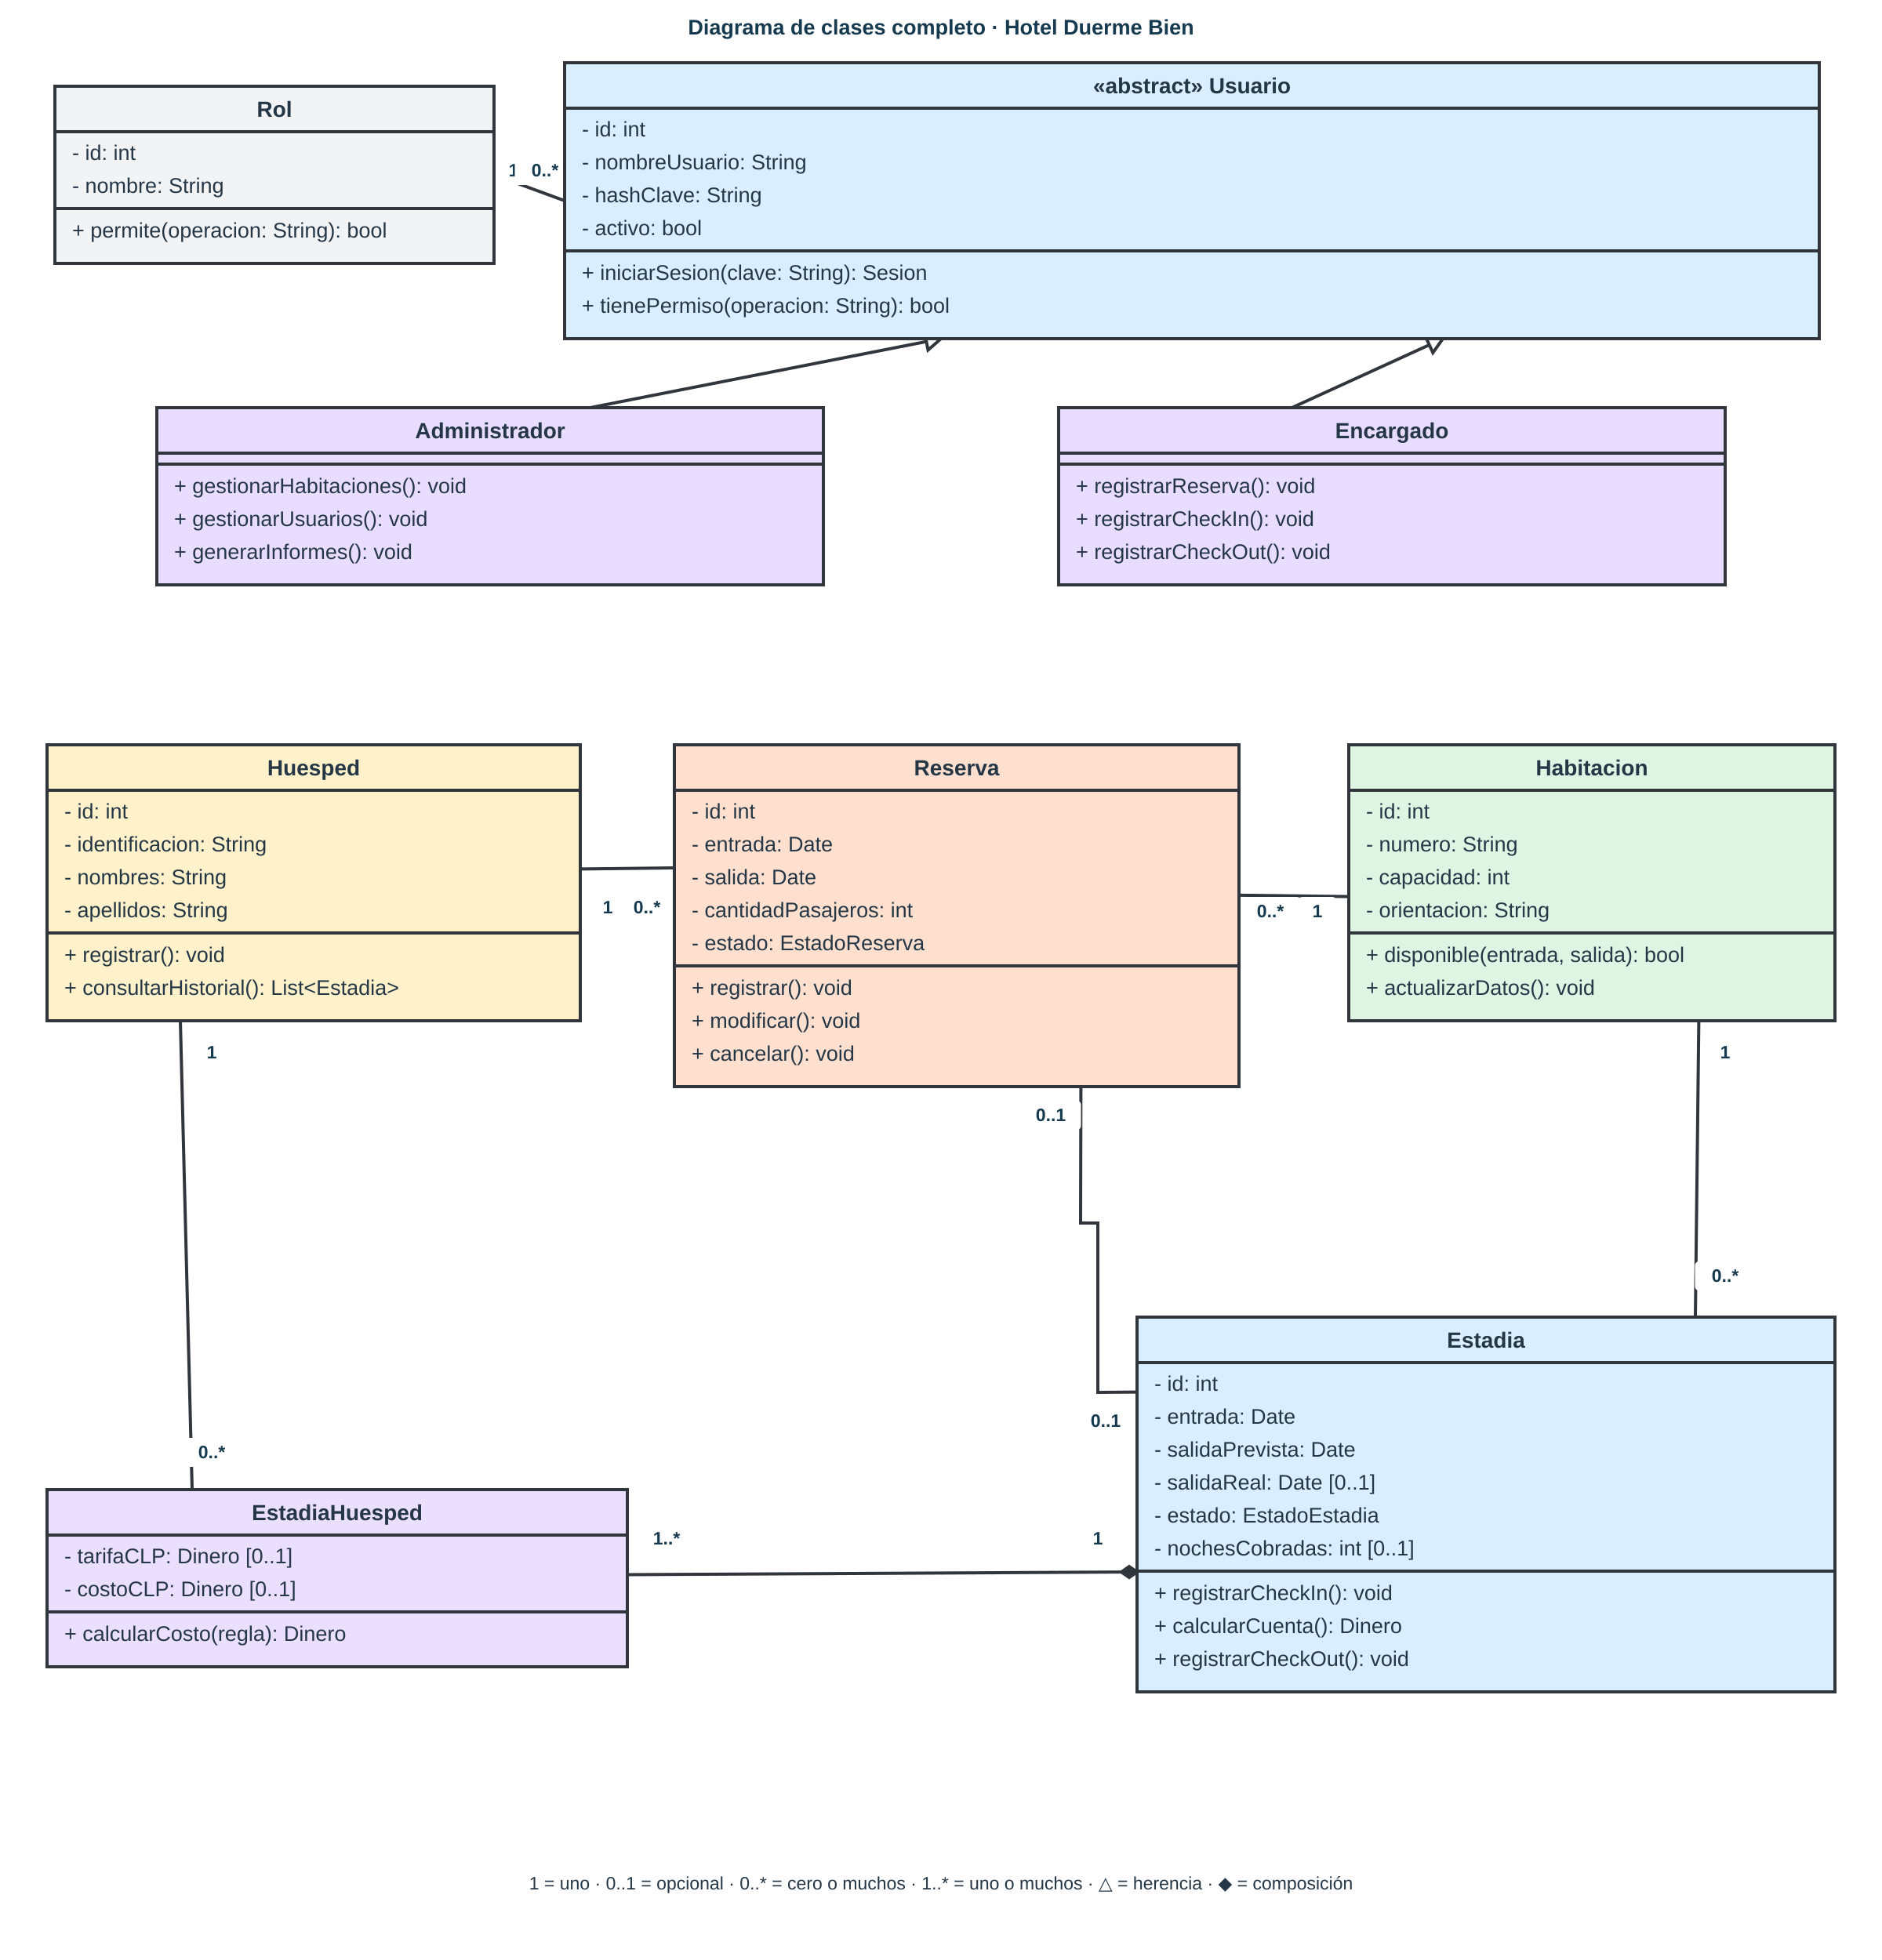
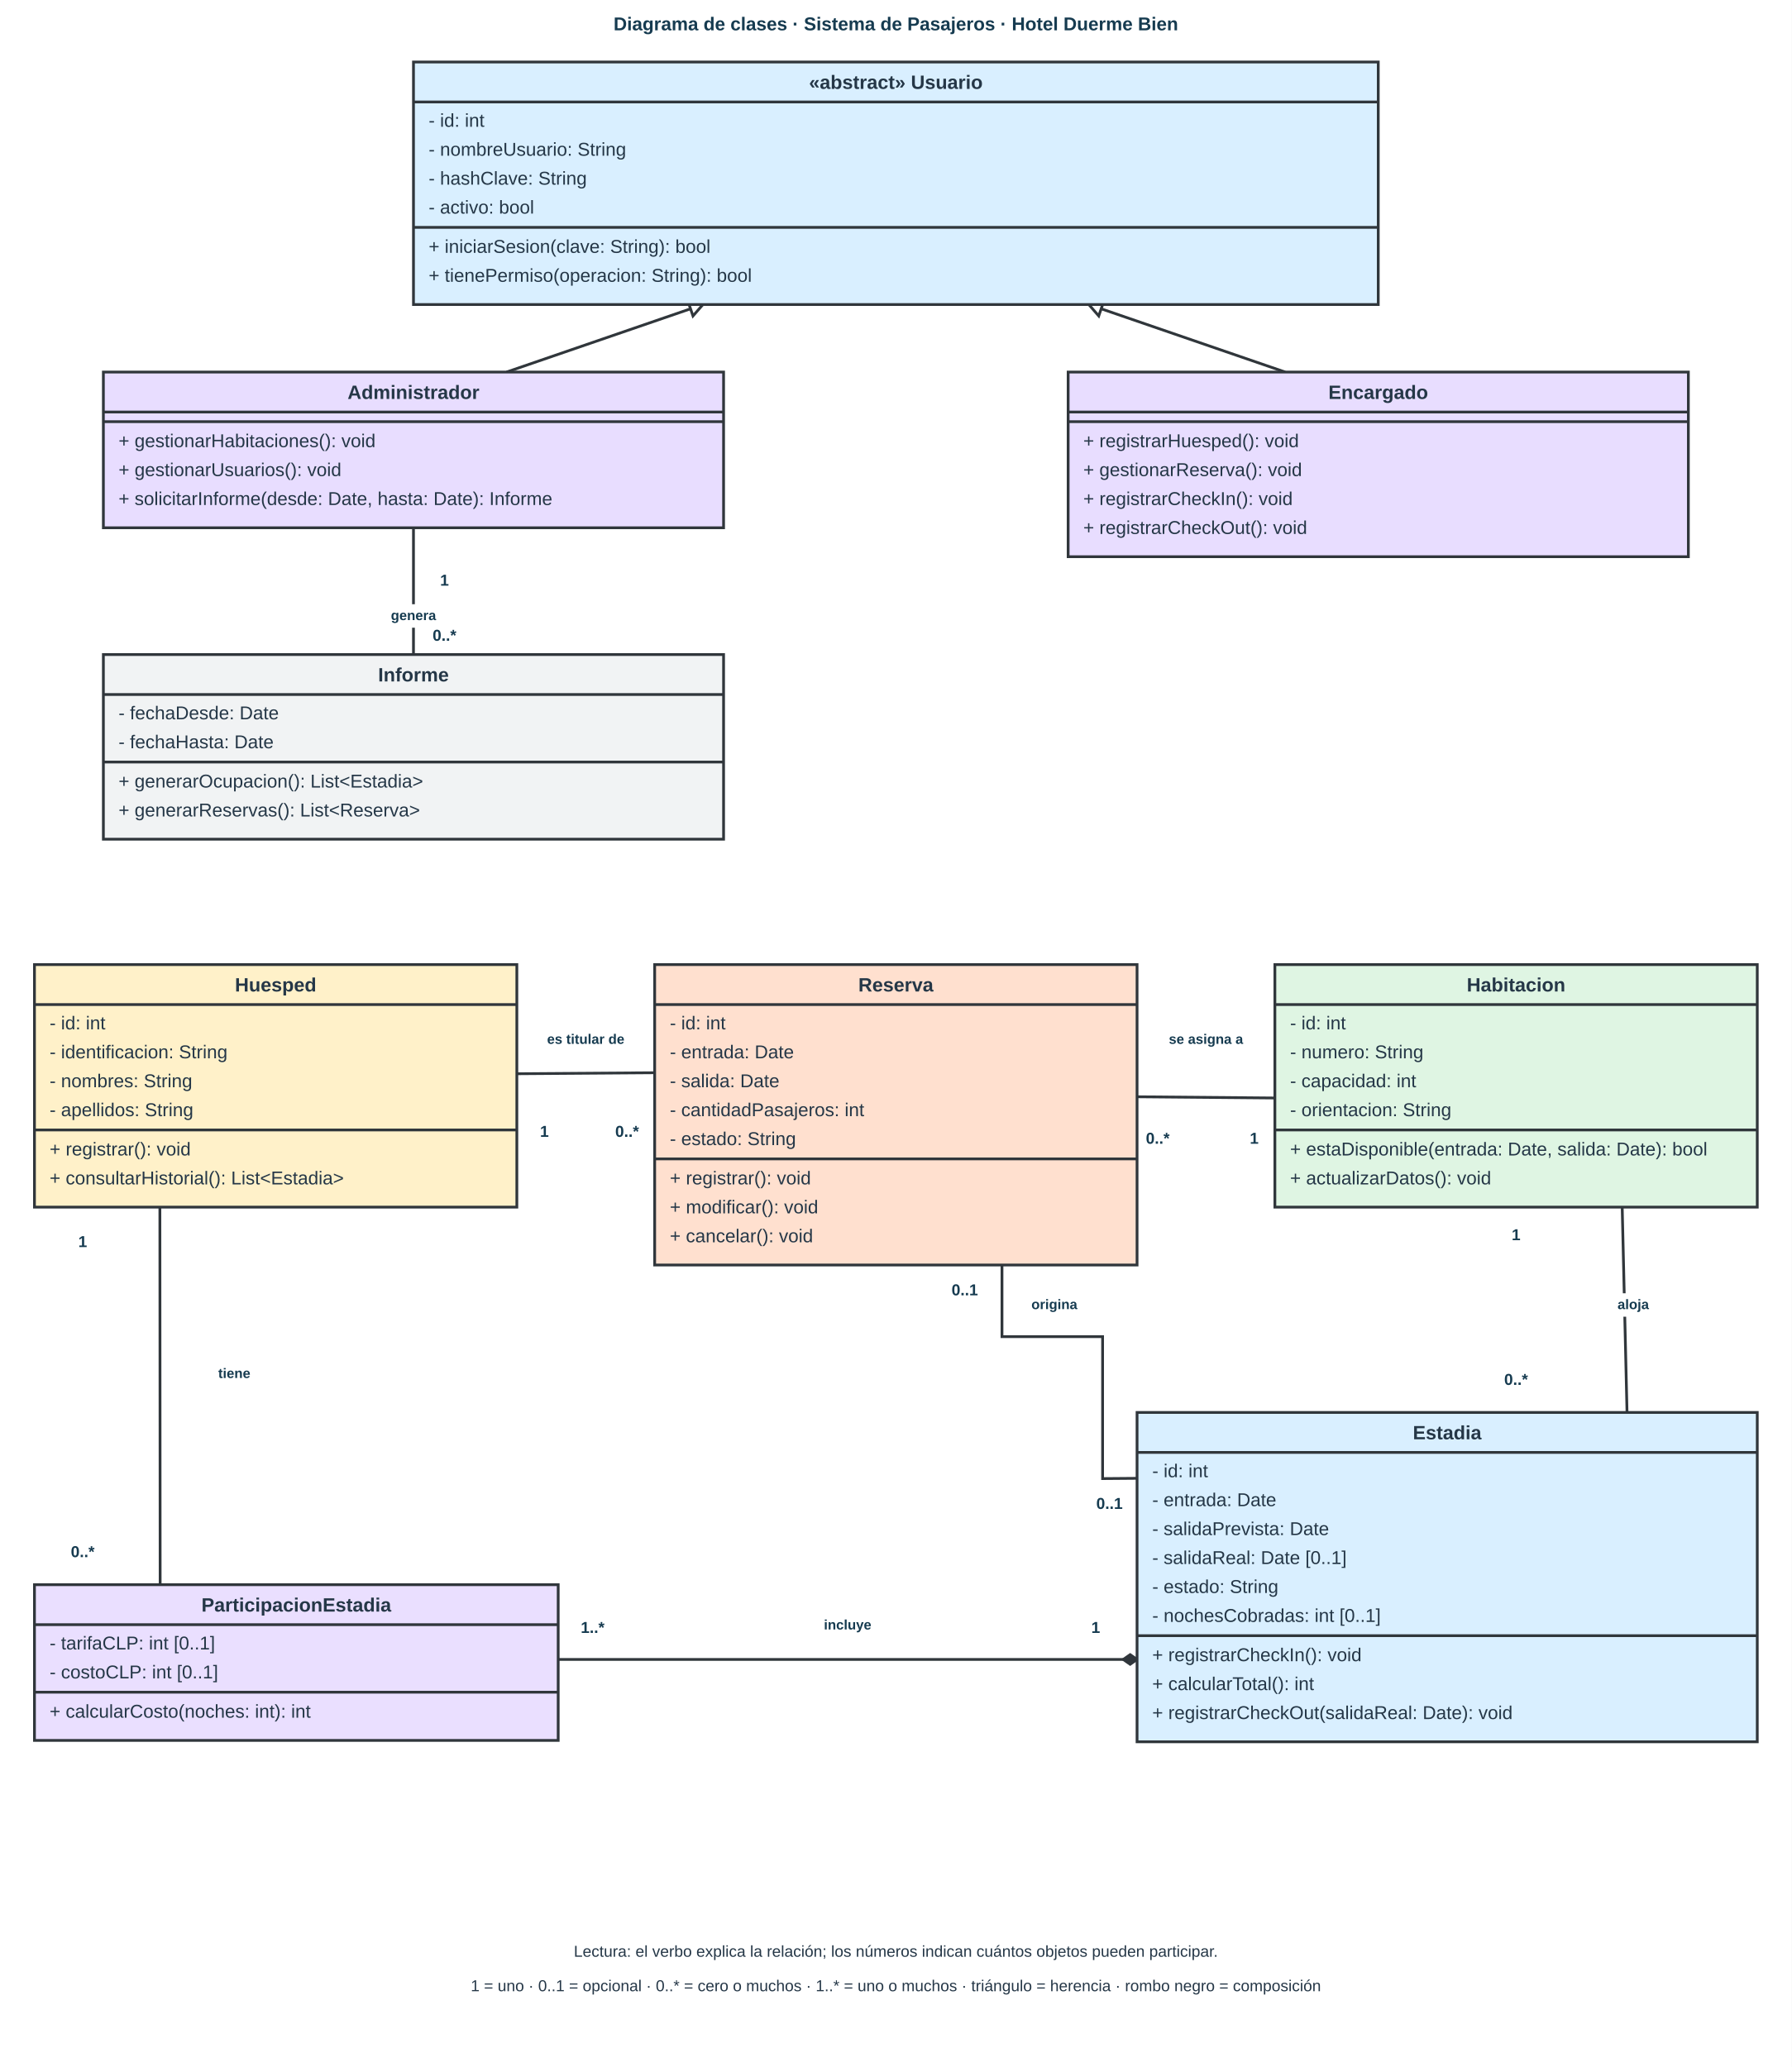
- <svg xmlns="http://www.w3.org/2000/svg" width="2400" height="2500" viewBox="0 0 2400 2500">
+ <svg xmlns="http://www.w3.org/2000/svg" width="2600" height="3000" viewBox="0 0 2600 3000">
  <rect width="100%" height="100%" fill="white" />
  <g font-family="Arial,sans-serif">
-     <text x="1200.0" y="44" font-size="27" text-anchor="middle" fill="#163b50" font-weight="bold">Diagrama de clases completo · Hotel Duerme Bien</text>
-     <path d="M630,223.0 L720,256.0" fill="none" stroke="#30363b" stroke-width="4" />
-     <rect x="631.0" y="199" width="48" height="37" rx="5" fill="#ffffff" stroke="none" />
-     <text x="655" y="225" font-size="23" text-anchor="middle" fill="#163b50" font-weight="bold">1</text>
-     <rect x="656.48" y="199" width="77.04" height="37" rx="5" fill="#ffffff" stroke="none" />
-     <text x="695" y="225" font-size="23" text-anchor="middle" fill="#163b50" font-weight="bold">0..*</text>
-     <path d="M752.5,520 L1200.0,432" fill="none" stroke="#30363b" stroke-width="4" />
-     <path d="M1200.0,432 L1183.48,446.459 L1179.235,424.873 Z" fill="#ffffff" stroke="#30363b" stroke-width="4" />
-     <path d="M1647.5,520 L1840.0,432" fill="none" stroke="#30363b" stroke-width="4" />
-     <path d="M1840.0,432 L1827.293,449.904 L1818.147,429.895 Z" fill="#ffffff" stroke="#30363b" stroke-width="4" />
-     <path d="M740,1108.4 L860,1106.96" fill="none" stroke="#30363b" stroke-width="4" />
-     <rect x="751.0" y="1139" width="48" height="37" rx="5" fill="#ffffff" stroke="none" />
-     <text x="775" y="1165" font-size="23" text-anchor="middle" fill="#163b50" font-weight="bold">1</text>
-     <rect x="786.48" y="1139" width="77.04" height="37" rx="5" fill="#ffffff" stroke="none" />
-     <text x="825" y="1165" font-size="23" text-anchor="middle" fill="#163b50" font-weight="bold">0..*</text>
-     <path d="M1580,1141.84 L1720,1143.6" fill="none" stroke="#30363b" stroke-width="4" />
-     <rect x="1581.48" y="1144" width="77.04" height="37" rx="5" fill="#ffffff" stroke="none" />
-     <text x="1620" y="1170" font-size="23" text-anchor="middle" fill="#163b50" font-weight="bold">0..*</text>
-     <rect x="1656.0" y="1144" width="48" height="37" rx="5" fill="#ffffff" stroke="none" />
-     <text x="1680" y="1170" font-size="23" text-anchor="middle" fill="#163b50" font-weight="bold">1</text>
-     <path d="M2166.4,1302 L2162.0,1680" fill="none" stroke="#30363b" stroke-width="4" />
-     <rect x="2176.0" y="1324" width="48" height="37" rx="5" fill="#ffffff" stroke="none" />
-     <text x="2200" y="1350" font-size="23" text-anchor="middle" fill="#163b50" font-weight="bold">1</text>
-     <rect x="2161.48" y="1609" width="77.04" height="37" rx="5" fill="#ffffff" stroke="none" />
-     <text x="2200" y="1635" font-size="23" text-anchor="middle" fill="#163b50" font-weight="bold">0..*</text>
-     <path d="M1378.4,1386 L1378,1560 L1400,1560 L1400,1776 L1450,1775.6" fill="none" stroke="#30363b" stroke-width="4" />
-     <rect x="1301.48" y="1404" width="77.04" height="37" rx="5" fill="#ffffff" stroke="none" />
-     <text x="1340" y="1430" font-size="23" text-anchor="middle" fill="#163b50" font-weight="bold">0..1</text>
-     <rect x="1371.48" y="1794" width="77.04" height="37" rx="5" fill="#ffffff" stroke="none" />
-     <text x="1410" y="1820" font-size="23" text-anchor="middle" fill="#163b50" font-weight="bold">0..1</text>
-     <path d="M230.0,1302 L245.0,1900" fill="none" stroke="#30363b" stroke-width="4" />
-     <rect x="246.0" y="1324" width="48" height="37" rx="5" fill="#ffffff" stroke="none" />
-     <text x="270" y="1350" font-size="23" text-anchor="middle" fill="#163b50" font-weight="bold">1</text>
-     <rect x="231.48" y="1834" width="77.04" height="37" rx="5" fill="#ffffff" stroke="none" />
-     <text x="270" y="1860" font-size="23" text-anchor="middle" fill="#163b50" font-weight="bold">0..*</text>
-     <path d="M1450,2005.04 L800,2008.48" fill="none" stroke="#30363b" stroke-width="4" />
-     <path d="M1450,2005.04 L1440.037,2012.093 L1430,2005.146 L1439.963,1998.093 Z" fill="#30363b" stroke="#30363b" stroke-width="4" />
-     <rect x="1376.0" y="1944" width="48" height="37" rx="5" fill="#ffffff" stroke="none" />
-     <text x="1400" y="1970" font-size="23" text-anchor="middle" fill="#163b50" font-weight="bold">1</text>
-     <rect x="811.48" y="1944" width="77.04" height="37" rx="5" fill="#ffffff" stroke="none" />
-     <text x="850" y="1970" font-size="23" text-anchor="middle" fill="#163b50" font-weight="bold">1..*</text>
-     <path d="M70,110 L630,110 L630,336 L70,336 Z" fill="#f1f3f4" stroke="#30363b" stroke-width="4" />
-     <path d="M70,168 L630,168" fill="none" stroke="#30363b" stroke-width="4" />
-     <text x="350.0" y="149" font-size="28" text-anchor="middle" fill="#253747" font-weight="bold">Rol</text>
-     <text x="92" y="204" font-size="27" text-anchor="start" fill="#253747" font-weight="normal">- id: int</text>
-     <text x="92" y="246" font-size="27" text-anchor="start" fill="#253747" font-weight="normal">- nombre: String</text>
-     <path d="M70,266 L630,266" fill="none" stroke="#30363b" stroke-width="4" />
-     <text x="92" y="303" font-size="27" text-anchor="start" fill="#253747" font-weight="normal">+ permite(operacion: String): bool</text>
-     <path d="M720,80 L2320,80 L2320,432 L720,432 Z" fill="#d9efff" stroke="#30363b" stroke-width="4" />
-     <path d="M720,138 L2320,138" fill="none" stroke="#30363b" stroke-width="4" />
-     <text x="1520.0" y="119" font-size="28" text-anchor="middle" fill="#253747" font-weight="bold">«abstract» Usuario</text>
-     <text x="742" y="174" font-size="27" text-anchor="start" fill="#253747" font-weight="normal">- id: int</text>
-     <text x="742" y="216" font-size="27" text-anchor="start" fill="#253747" font-weight="normal">- nombreUsuario: String</text>
-     <text x="742" y="258" font-size="27" text-anchor="start" fill="#253747" font-weight="normal">- hashClave: String</text>
-     <text x="742" y="300" font-size="27" text-anchor="start" fill="#253747" font-weight="normal">- activo: bool</text>
-     <path d="M720,320 L2320,320" fill="none" stroke="#30363b" stroke-width="4" />
-     <text x="742" y="357" font-size="27" text-anchor="start" fill="#253747" font-weight="normal">+ iniciarSesion(clave: String): Sesion</text>
-     <text x="742" y="399" font-size="27" text-anchor="start" fill="#253747" font-weight="normal">+ tienePermiso(operacion: String): bool</text>
-     <path d="M200,520 L1050,520 L1050,746 L200,746 Z" fill="#e8ddff" stroke="#30363b" stroke-width="4" />
-     <path d="M200,578 L1050,578" fill="none" stroke="#30363b" stroke-width="4" />
-     <text x="625.0" y="559" font-size="28" text-anchor="middle" fill="#253747" font-weight="bold">Administrador</text>
-     <path d="M200,592 L1050,592" fill="none" stroke="#30363b" stroke-width="4" />
-     <text x="222" y="629" font-size="27" text-anchor="start" fill="#253747" font-weight="normal">+ gestionarHabitaciones(): void</text>
-     <text x="222" y="671" font-size="27" text-anchor="start" fill="#253747" font-weight="normal">+ gestionarUsuarios(): void</text>
-     <text x="222" y="713" font-size="27" text-anchor="start" fill="#253747" font-weight="normal">+ generarInformes(): void</text>
-     <path d="M1350,520 L2200,520 L2200,746 L1350,746 Z" fill="#e8ddff" stroke="#30363b" stroke-width="4" />
-     <path d="M1350,578 L2200,578" fill="none" stroke="#30363b" stroke-width="4" />
-     <text x="1775.0" y="559" font-size="28" text-anchor="middle" fill="#253747" font-weight="bold">Encargado</text>
-     <path d="M1350,592 L2200,592" fill="none" stroke="#30363b" stroke-width="4" />
-     <text x="1372" y="629" font-size="27" text-anchor="start" fill="#253747" font-weight="normal">+ registrarReserva(): void</text>
-     <text x="1372" y="671" font-size="27" text-anchor="start" fill="#253747" font-weight="normal">+ registrarCheckIn(): void</text>
-     <text x="1372" y="713" font-size="27" text-anchor="start" fill="#253747" font-weight="normal">+ registrarCheckOut(): void</text>
-     <path d="M60,950 L740,950 L740,1302 L60,1302 Z" fill="#fff1c9" stroke="#30363b" stroke-width="4" />
-     <path d="M60,1008 L740,1008" fill="none" stroke="#30363b" stroke-width="4" />
-     <text x="400.0" y="989" font-size="28" text-anchor="middle" fill="#253747" font-weight="bold">Huesped</text>
-     <text x="82" y="1044" font-size="27" text-anchor="start" fill="#253747" font-weight="normal">- id: int</text>
-     <text x="82" y="1086" font-size="27" text-anchor="start" fill="#253747" font-weight="normal">- identificacion: String</text>
-     <text x="82" y="1128" font-size="27" text-anchor="start" fill="#253747" font-weight="normal">- nombres: String</text>
-     <text x="82" y="1170" font-size="27" text-anchor="start" fill="#253747" font-weight="normal">- apellidos: String</text>
-     <path d="M60,1190 L740,1190" fill="none" stroke="#30363b" stroke-width="4" />
-     <text x="82" y="1227" font-size="27" text-anchor="start" fill="#253747" font-weight="normal">+ registrar(): void</text>
-     <text x="82" y="1269" font-size="27" text-anchor="start" fill="#253747" font-weight="normal">+ consultarHistorial(): List&lt;Estadia&gt;</text>
-     <path d="M860,950 L1580,950 L1580,1386 L860,1386 Z" fill="#ffe0cf" stroke="#30363b" stroke-width="4" />
-     <path d="M860,1008 L1580,1008" fill="none" stroke="#30363b" stroke-width="4" />
-     <text x="1220.0" y="989" font-size="28" text-anchor="middle" fill="#253747" font-weight="bold">Reserva</text>
-     <text x="882" y="1044" font-size="27" text-anchor="start" fill="#253747" font-weight="normal">- id: int</text>
-     <text x="882" y="1086" font-size="27" text-anchor="start" fill="#253747" font-weight="normal">- entrada: Date</text>
-     <text x="882" y="1128" font-size="27" text-anchor="start" fill="#253747" font-weight="normal">- salida: Date</text>
-     <text x="882" y="1170" font-size="27" text-anchor="start" fill="#253747" font-weight="normal">- cantidadPasajeros: int</text>
-     <text x="882" y="1212" font-size="27" text-anchor="start" fill="#253747" font-weight="normal">- estado: EstadoReserva</text>
-     <path d="M860,1232 L1580,1232" fill="none" stroke="#30363b" stroke-width="4" />
-     <text x="882" y="1269" font-size="27" text-anchor="start" fill="#253747" font-weight="normal">+ registrar(): void</text>
-     <text x="882" y="1311" font-size="27" text-anchor="start" fill="#253747" font-weight="normal">+ modificar(): void</text>
-     <text x="882" y="1353" font-size="27" text-anchor="start" fill="#253747" font-weight="normal">+ cancelar(): void</text>
-     <path d="M1720,950 L2340,950 L2340,1302 L1720,1302 Z" fill="#dff5e3" stroke="#30363b" stroke-width="4" />
-     <path d="M1720,1008 L2340,1008" fill="none" stroke="#30363b" stroke-width="4" />
-     <text x="2030.0" y="989" font-size="28" text-anchor="middle" fill="#253747" font-weight="bold">Habitacion</text>
-     <text x="1742" y="1044" font-size="27" text-anchor="start" fill="#253747" font-weight="normal">- id: int</text>
-     <text x="1742" y="1086" font-size="27" text-anchor="start" fill="#253747" font-weight="normal">- numero: String</text>
-     <text x="1742" y="1128" font-size="27" text-anchor="start" fill="#253747" font-weight="normal">- capacidad: int</text>
-     <text x="1742" y="1170" font-size="27" text-anchor="start" fill="#253747" font-weight="normal">- orientacion: String</text>
-     <path d="M1720,1190 L2340,1190" fill="none" stroke="#30363b" stroke-width="4" />
-     <text x="1742" y="1227" font-size="27" text-anchor="start" fill="#253747" font-weight="normal">+ disponible(entrada, salida): bool</text>
-     <text x="1742" y="1269" font-size="27" text-anchor="start" fill="#253747" font-weight="normal">+ actualizarDatos(): void</text>
-     <path d="M60,1900 L800,1900 L800,2126 L60,2126 Z" fill="#eadfff" stroke="#30363b" stroke-width="4" />
-     <path d="M60,1958 L800,1958" fill="none" stroke="#30363b" stroke-width="4" />
-     <text x="430.0" y="1939" font-size="28" text-anchor="middle" fill="#253747" font-weight="bold">EstadiaHuesped</text>
-     <text x="82" y="1994" font-size="27" text-anchor="start" fill="#253747" font-weight="normal">- tarifaCLP: Dinero [0..1]</text>
-     <text x="82" y="2036" font-size="27" text-anchor="start" fill="#253747" font-weight="normal">- costoCLP: Dinero [0..1]</text>
-     <path d="M60,2056 L800,2056" fill="none" stroke="#30363b" stroke-width="4" />
-     <text x="82" y="2093" font-size="27" text-anchor="start" fill="#253747" font-weight="normal">+ calcularCosto(regla): Dinero</text>
-     <path d="M1450,1680 L2340,1680 L2340,2158 L1450,2158 Z" fill="#d9efff" stroke="#30363b" stroke-width="4" />
-     <path d="M1450,1738 L2340,1738" fill="none" stroke="#30363b" stroke-width="4" />
-     <text x="1895.0" y="1719" font-size="28" text-anchor="middle" fill="#253747" font-weight="bold">Estadia</text>
-     <text x="1472" y="1774" font-size="27" text-anchor="start" fill="#253747" font-weight="normal">- id: int</text>
-     <text x="1472" y="1816" font-size="27" text-anchor="start" fill="#253747" font-weight="normal">- entrada: Date</text>
-     <text x="1472" y="1858" font-size="27" text-anchor="start" fill="#253747" font-weight="normal">- salidaPrevista: Date</text>
-     <text x="1472" y="1900" font-size="27" text-anchor="start" fill="#253747" font-weight="normal">- salidaReal: Date [0..1]</text>
-     <text x="1472" y="1942" font-size="27" text-anchor="start" fill="#253747" font-weight="normal">- estado: EstadoEstadia</text>
-     <text x="1472" y="1984" font-size="27" text-anchor="start" fill="#253747" font-weight="normal">- nochesCobradas: int [0..1]</text>
-     <path d="M1450,2004 L2340,2004" fill="none" stroke="#30363b" stroke-width="4" />
-     <text x="1472" y="2041" font-size="27" text-anchor="start" fill="#253747" font-weight="normal">+ registrarCheckIn(): void</text>
-     <text x="1472" y="2083" font-size="27" text-anchor="start" fill="#253747" font-weight="normal">+ calcularCuenta(): Dinero</text>
-     <text x="1472" y="2125" font-size="27" text-anchor="start" fill="#253747" font-weight="normal">+ registrarCheckOut(): void</text>
-     <text x="1200" y="2410" font-size="23" text-anchor="middle" fill="#253747" font-weight="normal">1 = uno   ·   0..1 = opcional   ·   0..* = cero o muchos   ·   1..* = uno o muchos   ·   △ = herencia   ·   ◆ = composición</text>
+     <text x="1300.0" y="44" font-size="27" text-anchor="middle" fill="#163b50" font-weight="bold">Diagrama de clases · Sistema de Pasajeros · Hotel Duerme Bien</text>
+     <path d="M735.0,540 L1020.0,442" fill="none" stroke="#30363b" stroke-width="4" />
+     <path d="M1020.0,442 L1005.609,458.58 L998.456,437.776 Z" fill="#ffffff" stroke="#30363b" stroke-width="4" />
+     <path d="M1865.0,540 L1580.0,442" fill="none" stroke="#30363b" stroke-width="4" />
+     <path d="M1580.0,442 L1601.544,437.776 L1594.391,458.58 Z" fill="#ffffff" stroke="#30363b" stroke-width="4" />
+     <path d="M600.0,766 L600.0,950" fill="none" stroke="#30363b" stroke-width="4" />
+     <rect x="552.8" y="877" width="94.4" height="34" rx="5" fill="#ffffff" stroke="none" />
+     <text x="600" y="900" font-size="20" text-anchor="middle" fill="#163b50" font-weight="bold">genera</text>
+     <rect x="621.0" y="824" width="48" height="37" rx="5" fill="#ffffff" stroke="none" />
+     <text x="645" y="850" font-size="23" text-anchor="middle" fill="#163b50" font-weight="bold">1</text>
+     <rect x="606.48" y="904" width="77.04" height="37" rx="5" fill="#ffffff" stroke="none" />
+     <text x="645" y="930" font-size="23" text-anchor="middle" fill="#163b50" font-weight="bold">0..*</text>
+     <path d="M750,1558.4 L950,1556.96" fill="none" stroke="#30363b" stroke-width="4" />
+     <rect x="759.4" y="1492" width="181.2" height="34" rx="5" fill="#ffffff" stroke="none" />
+     <text x="850" y="1515" font-size="20" text-anchor="middle" fill="#163b50" font-weight="bold">es titular de</text>
+     <rect x="766.0" y="1624" width="48" height="37" rx="5" fill="#ffffff" stroke="none" />
+     <text x="790" y="1650" font-size="23" text-anchor="middle" fill="#163b50" font-weight="bold">1</text>
+     <rect x="871.48" y="1624" width="77.04" height="37" rx="5" fill="#ffffff" stroke="none" />
+     <text x="910" y="1650" font-size="23" text-anchor="middle" fill="#163b50" font-weight="bold">0..*</text>
+     <path d="M1650,1591.84 L1850,1593.6" fill="none" stroke="#30363b" stroke-width="4" />
+     <rect x="1671.8" y="1492" width="156.4" height="34" rx="5" fill="#ffffff" stroke="none" />
+     <text x="1750" y="1515" font-size="20" text-anchor="middle" fill="#163b50" font-weight="bold">se asigna a</text>
+     <rect x="1641.48" y="1634" width="77.04" height="37" rx="5" fill="#ffffff" stroke="none" />
+     <text x="1680" y="1660" font-size="23" text-anchor="middle" fill="#163b50" font-weight="bold">0..*</text>
+     <rect x="1796.0" y="1634" width="48" height="37" rx="5" fill="#ffffff" stroke="none" />
+     <text x="1820" y="1660" font-size="23" text-anchor="middle" fill="#163b50" font-weight="bold">1</text>
+     <path d="M2354.0,1752 L2361.0,2050" fill="none" stroke="#30363b" stroke-width="4" />
+     <rect x="2329.0" y="1877" width="82.0" height="34" rx="5" fill="#ffffff" stroke="none" />
+     <text x="2370" y="1900" font-size="20" text-anchor="middle" fill="#163b50" font-weight="bold">aloja</text>
+     <rect x="2176.0" y="1774" width="48" height="37" rx="5" fill="#ffffff" stroke="none" />
+     <text x="2200" y="1800" font-size="23" text-anchor="middle" fill="#163b50" font-weight="bold">1</text>
+     <rect x="2161.48" y="1984" width="77.04" height="37" rx="5" fill="#ffffff" stroke="none" />
+     <text x="2200" y="2010" font-size="23" text-anchor="middle" fill="#163b50" font-weight="bold">0..*</text>
+     <path d="M1454.0,1836 L1454,1940 L1600,1940 L1600,2146 L1650,2145.6" fill="none" stroke="#30363b" stroke-width="4" />
+     <rect x="1476.6" y="1877" width="106.8" height="34" rx="5" fill="#ffffff" stroke="none" />
+     <text x="1530" y="1900" font-size="20" text-anchor="middle" fill="#163b50" font-weight="bold">origina</text>
+     <rect x="1361.48" y="1854" width="77.04" height="37" rx="5" fill="#ffffff" stroke="none" />
+     <text x="1400" y="1880" font-size="23" text-anchor="middle" fill="#163b50" font-weight="bold">0..1</text>
+     <rect x="1571.48" y="2164" width="77.04" height="37" rx="5" fill="#ffffff" stroke="none" />
+     <text x="1610" y="2190" font-size="23" text-anchor="middle" fill="#163b50" font-weight="bold">0..1</text>
+     <path d="M232.0,1752 L232.4,2300" fill="none" stroke="#30363b" stroke-width="4" />
+     <rect x="299.0" y="1977" width="82.0" height="34" rx="5" fill="#ffffff" stroke="none" />
+     <text x="340" y="2000" font-size="20" text-anchor="middle" fill="#163b50" font-weight="bold">tiene</text>
+     <rect x="96.0" y="1784" width="48" height="37" rx="5" fill="#ffffff" stroke="none" />
+     <text x="120" y="1810" font-size="23" text-anchor="middle" fill="#163b50" font-weight="bold">1</text>
+     <rect x="81.48" y="2234" width="77.04" height="37" rx="5" fill="#ffffff" stroke="none" />
+     <text x="120" y="2260" font-size="23" text-anchor="middle" fill="#163b50" font-weight="bold">0..*</text>
+     <path d="M1650,2408.5 L810,2408.48" fill="none" stroke="#30363b" stroke-width="4" />
+     <path d="M1650,2408.5 L1640,2415.5 L1630,2408.5 L1640,2401.5 Z" fill="#30363b" stroke="#30363b" stroke-width="4" />
+     <rect x="1176.6" y="2342" width="106.8" height="34" rx="5" fill="#ffffff" stroke="none" />
+     <text x="1230" y="2365" font-size="20" text-anchor="middle" fill="#163b50" font-weight="bold">incluye</text>
+     <rect x="1566.0" y="2344" width="48" height="37" rx="5" fill="#ffffff" stroke="none" />
+     <text x="1590" y="2370" font-size="23" text-anchor="middle" fill="#163b50" font-weight="bold">1</text>
+     <rect x="821.48" y="2344" width="77.04" height="37" rx="5" fill="#ffffff" stroke="none" />
+     <text x="860" y="2370" font-size="23" text-anchor="middle" fill="#163b50" font-weight="bold">1..*</text>
+     <path d="M600,90 L2000,90 L2000,442 L600,442 Z" fill="#d9efff" stroke="#30363b" stroke-width="4" />
+     <path d="M600,148 L2000,148" fill="none" stroke="#30363b" stroke-width="4" />
+     <text x="1300.0" y="129" font-size="28" text-anchor="middle" fill="#253747" font-weight="bold">«abstract» Usuario</text>
+     <text x="622" y="184" font-size="27" text-anchor="start" fill="#253747" font-weight="normal">- id: int</text>
+     <text x="622" y="226" font-size="27" text-anchor="start" fill="#253747" font-weight="normal">- nombreUsuario: String</text>
+     <text x="622" y="268" font-size="27" text-anchor="start" fill="#253747" font-weight="normal">- hashClave: String</text>
+     <text x="622" y="310" font-size="27" text-anchor="start" fill="#253747" font-weight="normal">- activo: bool</text>
+     <path d="M600,330 L2000,330" fill="none" stroke="#30363b" stroke-width="4" />
+     <text x="622" y="367" font-size="27" text-anchor="start" fill="#253747" font-weight="normal">+ iniciarSesion(clave: String): bool</text>
+     <text x="622" y="409" font-size="27" text-anchor="start" fill="#253747" font-weight="normal">+ tienePermiso(operacion: String): bool</text>
+     <path d="M150,540 L1050,540 L1050,766 L150,766 Z" fill="#e8ddff" stroke="#30363b" stroke-width="4" />
+     <path d="M150,598 L1050,598" fill="none" stroke="#30363b" stroke-width="4" />
+     <text x="600.0" y="579" font-size="28" text-anchor="middle" fill="#253747" font-weight="bold">Administrador</text>
+     <path d="M150,612 L1050,612" fill="none" stroke="#30363b" stroke-width="4" />
+     <text x="172" y="649" font-size="27" text-anchor="start" fill="#253747" font-weight="normal">+ gestionarHabitaciones(): void</text>
+     <text x="172" y="691" font-size="27" text-anchor="start" fill="#253747" font-weight="normal">+ gestionarUsuarios(): void</text>
+     <text x="172" y="733" font-size="27" text-anchor="start" fill="#253747" font-weight="normal">+ solicitarInforme(desde: Date, hasta: Date): Informe</text>
+     <path d="M1550,540 L2450,540 L2450,808 L1550,808 Z" fill="#e8ddff" stroke="#30363b" stroke-width="4" />
+     <path d="M1550,598 L2450,598" fill="none" stroke="#30363b" stroke-width="4" />
+     <text x="2000.0" y="579" font-size="28" text-anchor="middle" fill="#253747" font-weight="bold">Encargado</text>
+     <path d="M1550,612 L2450,612" fill="none" stroke="#30363b" stroke-width="4" />
+     <text x="1572" y="649" font-size="27" text-anchor="start" fill="#253747" font-weight="normal">+ registrarHuesped(): void</text>
+     <text x="1572" y="691" font-size="27" text-anchor="start" fill="#253747" font-weight="normal">+ gestionarReserva(): void</text>
+     <text x="1572" y="733" font-size="27" text-anchor="start" fill="#253747" font-weight="normal">+ registrarCheckIn(): void</text>
+     <text x="1572" y="775" font-size="27" text-anchor="start" fill="#253747" font-weight="normal">+ registrarCheckOut(): void</text>
+     <path d="M150,950 L1050,950 L1050,1218 L150,1218 Z" fill="#f1f3f4" stroke="#30363b" stroke-width="4" />
+     <path d="M150,1008 L1050,1008" fill="none" stroke="#30363b" stroke-width="4" />
+     <text x="600.0" y="989" font-size="28" text-anchor="middle" fill="#253747" font-weight="bold">Informe</text>
+     <text x="172" y="1044" font-size="27" text-anchor="start" fill="#253747" font-weight="normal">- fechaDesde: Date</text>
+     <text x="172" y="1086" font-size="27" text-anchor="start" fill="#253747" font-weight="normal">- fechaHasta: Date</text>
+     <path d="M150,1106 L1050,1106" fill="none" stroke="#30363b" stroke-width="4" />
+     <text x="172" y="1143" font-size="27" text-anchor="start" fill="#253747" font-weight="normal">+ generarOcupacion(): List&lt;Estadia&gt;</text>
+     <text x="172" y="1185" font-size="27" text-anchor="start" fill="#253747" font-weight="normal">+ generarReservas(): List&lt;Reserva&gt;</text>
+     <path d="M50,1400 L750,1400 L750,1752 L50,1752 Z" fill="#fff1c9" stroke="#30363b" stroke-width="4" />
+     <path d="M50,1458 L750,1458" fill="none" stroke="#30363b" stroke-width="4" />
+     <text x="400.0" y="1439" font-size="28" text-anchor="middle" fill="#253747" font-weight="bold">Huesped</text>
+     <text x="72" y="1494" font-size="27" text-anchor="start" fill="#253747" font-weight="normal">- id: int</text>
+     <text x="72" y="1536" font-size="27" text-anchor="start" fill="#253747" font-weight="normal">- identificacion: String</text>
+     <text x="72" y="1578" font-size="27" text-anchor="start" fill="#253747" font-weight="normal">- nombres: String</text>
+     <text x="72" y="1620" font-size="27" text-anchor="start" fill="#253747" font-weight="normal">- apellidos: String</text>
+     <path d="M50,1640 L750,1640" fill="none" stroke="#30363b" stroke-width="4" />
+     <text x="72" y="1677" font-size="27" text-anchor="start" fill="#253747" font-weight="normal">+ registrar(): void</text>
+     <text x="72" y="1719" font-size="27" text-anchor="start" fill="#253747" font-weight="normal">+ consultarHistorial(): List&lt;Estadia&gt;</text>
+     <path d="M950,1400 L1650,1400 L1650,1836 L950,1836 Z" fill="#ffe0cf" stroke="#30363b" stroke-width="4" />
+     <path d="M950,1458 L1650,1458" fill="none" stroke="#30363b" stroke-width="4" />
+     <text x="1300.0" y="1439" font-size="28" text-anchor="middle" fill="#253747" font-weight="bold">Reserva</text>
+     <text x="972" y="1494" font-size="27" text-anchor="start" fill="#253747" font-weight="normal">- id: int</text>
+     <text x="972" y="1536" font-size="27" text-anchor="start" fill="#253747" font-weight="normal">- entrada: Date</text>
+     <text x="972" y="1578" font-size="27" text-anchor="start" fill="#253747" font-weight="normal">- salida: Date</text>
+     <text x="972" y="1620" font-size="27" text-anchor="start" fill="#253747" font-weight="normal">- cantidadPasajeros: int</text>
+     <text x="972" y="1662" font-size="27" text-anchor="start" fill="#253747" font-weight="normal">- estado: String</text>
+     <path d="M950,1682 L1650,1682" fill="none" stroke="#30363b" stroke-width="4" />
+     <text x="972" y="1719" font-size="27" text-anchor="start" fill="#253747" font-weight="normal">+ registrar(): void</text>
+     <text x="972" y="1761" font-size="27" text-anchor="start" fill="#253747" font-weight="normal">+ modificar(): void</text>
+     <text x="972" y="1803" font-size="27" text-anchor="start" fill="#253747" font-weight="normal">+ cancelar(): void</text>
+     <path d="M1850,1400 L2550,1400 L2550,1752 L1850,1752 Z" fill="#dff5e3" stroke="#30363b" stroke-width="4" />
+     <path d="M1850,1458 L2550,1458" fill="none" stroke="#30363b" stroke-width="4" />
+     <text x="2200.0" y="1439" font-size="28" text-anchor="middle" fill="#253747" font-weight="bold">Habitacion</text>
+     <text x="1872" y="1494" font-size="27" text-anchor="start" fill="#253747" font-weight="normal">- id: int</text>
+     <text x="1872" y="1536" font-size="27" text-anchor="start" fill="#253747" font-weight="normal">- numero: String</text>
+     <text x="1872" y="1578" font-size="27" text-anchor="start" fill="#253747" font-weight="normal">- capacidad: int</text>
+     <text x="1872" y="1620" font-size="27" text-anchor="start" fill="#253747" font-weight="normal">- orientacion: String</text>
+     <path d="M1850,1640 L2550,1640" fill="none" stroke="#30363b" stroke-width="4" />
+     <text x="1872" y="1677" font-size="27" text-anchor="start" fill="#253747" font-weight="normal">+ estaDisponible(entrada: Date, salida: Date): bool</text>
+     <text x="1872" y="1719" font-size="27" text-anchor="start" fill="#253747" font-weight="normal">+ actualizarDatos(): void</text>
+     <path d="M50,2300 L810,2300 L810,2526 L50,2526 Z" fill="#eadfff" stroke="#30363b" stroke-width="4" />
+     <path d="M50,2358 L810,2358" fill="none" stroke="#30363b" stroke-width="4" />
+     <text x="430.0" y="2339" font-size="28" text-anchor="middle" fill="#253747" font-weight="bold">ParticipacionEstadia</text>
+     <text x="72" y="2394" font-size="27" text-anchor="start" fill="#253747" font-weight="normal">- tarifaCLP: int [0..1]</text>
+     <text x="72" y="2436" font-size="27" text-anchor="start" fill="#253747" font-weight="normal">- costoCLP: int [0..1]</text>
+     <path d="M50,2456 L810,2456" fill="none" stroke="#30363b" stroke-width="4" />
+     <text x="72" y="2493" font-size="27" text-anchor="start" fill="#253747" font-weight="normal">+ calcularCosto(noches: int): int</text>
+     <path d="M1650,2050 L2550,2050 L2550,2528 L1650,2528 Z" fill="#d9efff" stroke="#30363b" stroke-width="4" />
+     <path d="M1650,2108 L2550,2108" fill="none" stroke="#30363b" stroke-width="4" />
+     <text x="2100.0" y="2089" font-size="28" text-anchor="middle" fill="#253747" font-weight="bold">Estadia</text>
+     <text x="1672" y="2144" font-size="27" text-anchor="start" fill="#253747" font-weight="normal">- id: int</text>
+     <text x="1672" y="2186" font-size="27" text-anchor="start" fill="#253747" font-weight="normal">- entrada: Date</text>
+     <text x="1672" y="2228" font-size="27" text-anchor="start" fill="#253747" font-weight="normal">- salidaPrevista: Date</text>
+     <text x="1672" y="2270" font-size="27" text-anchor="start" fill="#253747" font-weight="normal">- salidaReal: Date [0..1]</text>
+     <text x="1672" y="2312" font-size="27" text-anchor="start" fill="#253747" font-weight="normal">- estado: String</text>
+     <text x="1672" y="2354" font-size="27" text-anchor="start" fill="#253747" font-weight="normal">- nochesCobradas: int [0..1]</text>
+     <path d="M1650,2374 L2550,2374" fill="none" stroke="#30363b" stroke-width="4" />
+     <text x="1672" y="2411" font-size="27" text-anchor="start" fill="#253747" font-weight="normal">+ registrarCheckIn(): void</text>
+     <text x="1672" y="2453" font-size="27" text-anchor="start" fill="#253747" font-weight="normal">+ calcularTotal(): int</text>
+     <text x="1672" y="2495" font-size="27" text-anchor="start" fill="#253747" font-weight="normal">+ registrarCheckOut(salidaReal: Date): void</text>
+     <text x="1300" y="2840" font-size="23" text-anchor="middle" fill="#253747" font-weight="normal">Lectura: el verbo explica la relación; los números indican cuántos objetos pueden participar.</text>
+     <text x="1300" y="2890" font-size="23" text-anchor="middle" fill="#253747" font-weight="normal">1 = uno   ·   0..1 = opcional   ·   0..* = cero o muchos   ·   1..* = uno o muchos   ·   triángulo = herencia   ·   rombo negro = composición</text>
  </g>
</svg>
